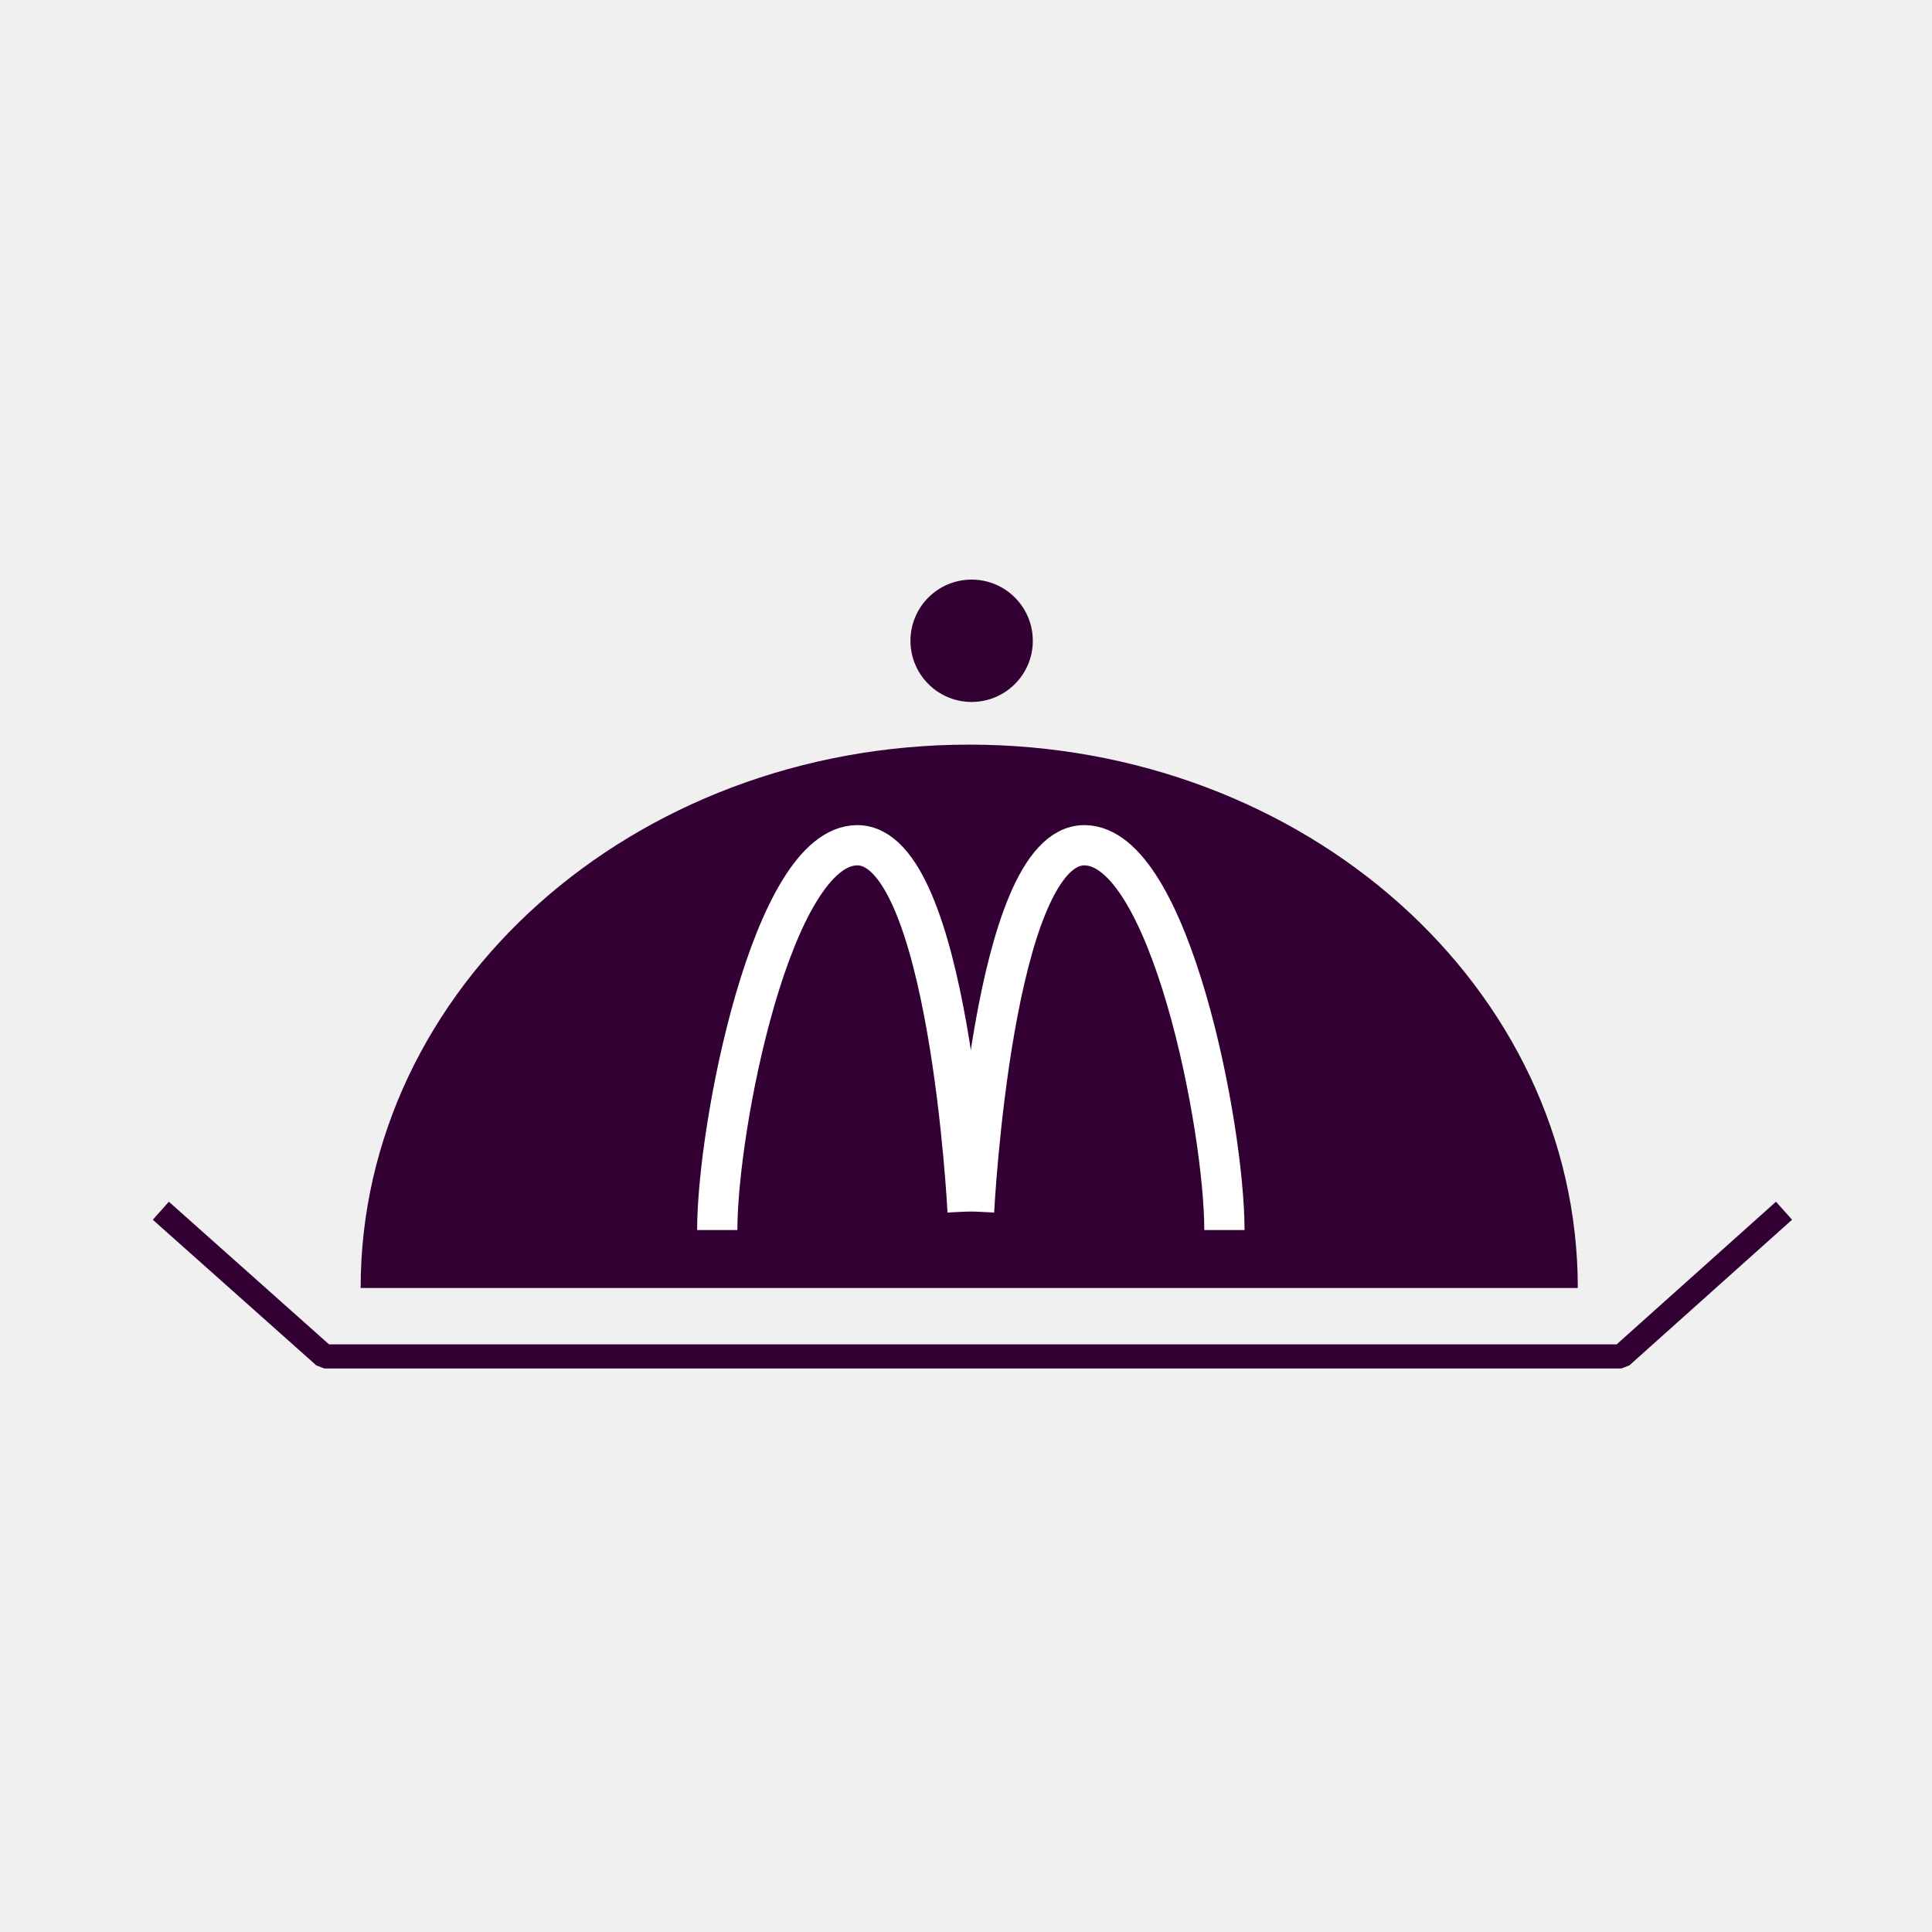
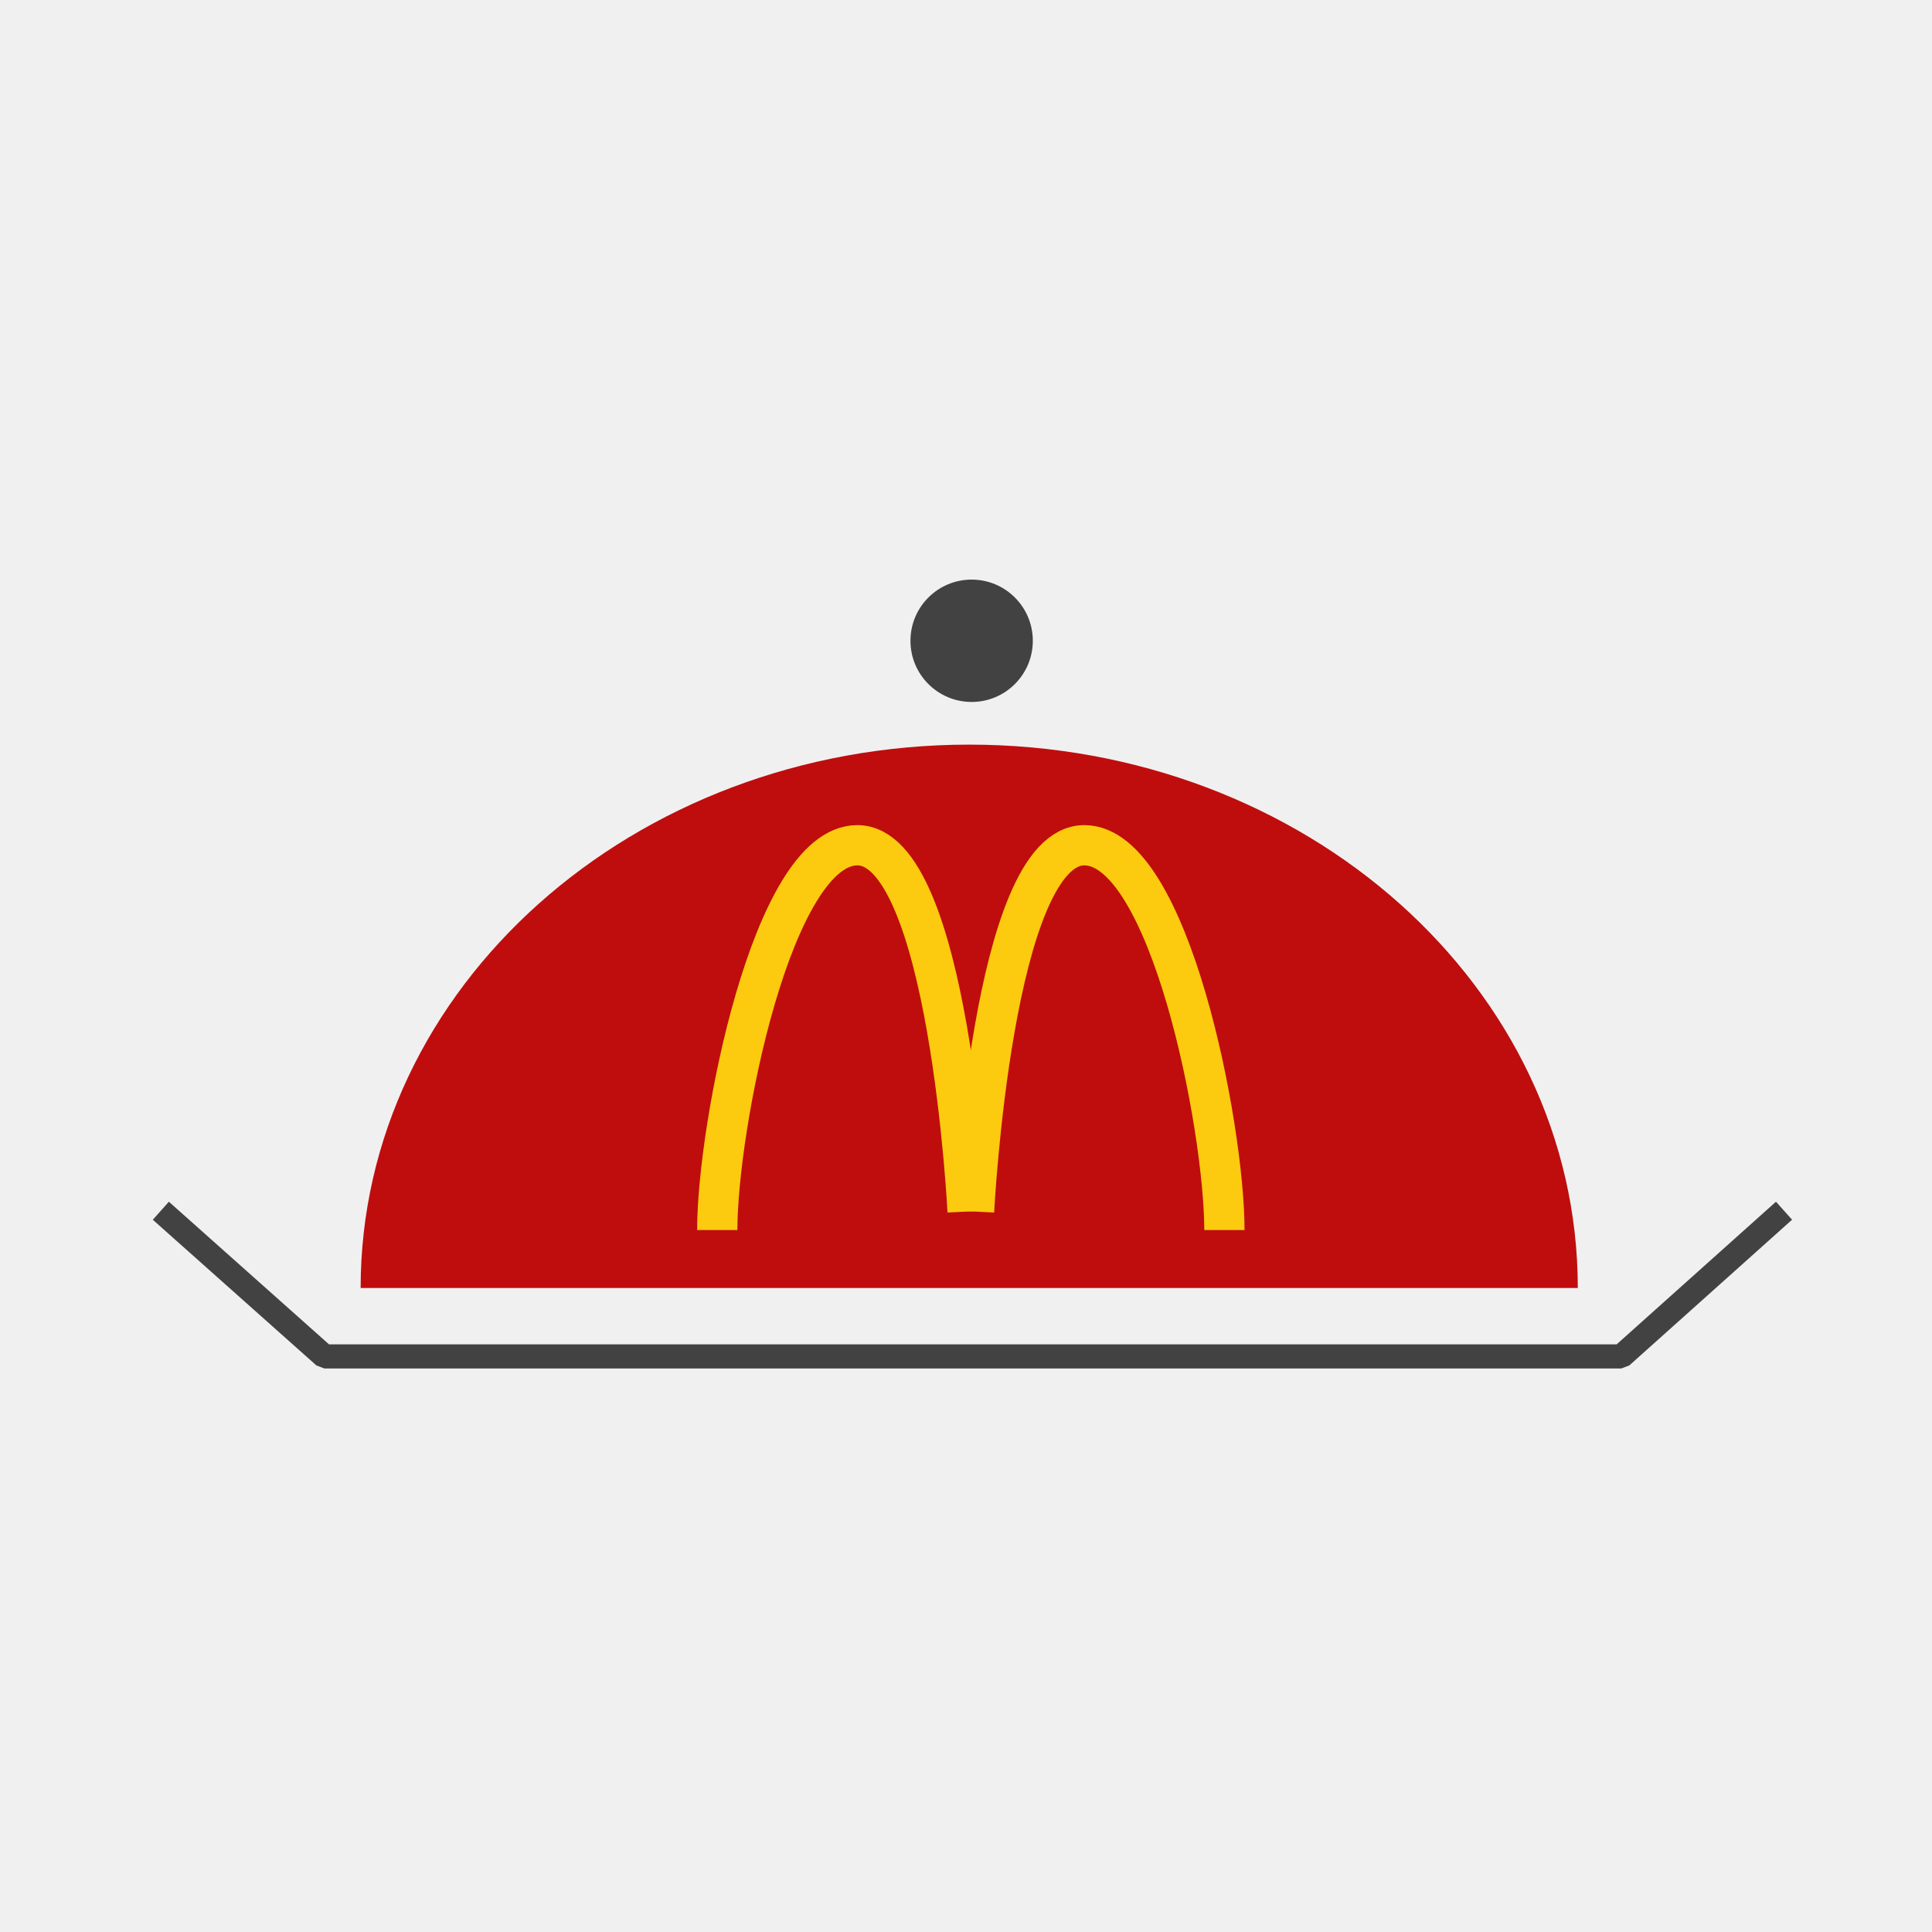
<svg xmlns="http://www.w3.org/2000/svg" version="1.1" id="Слой_1" x="0px" y="0px" viewBox="0 0 240 240" style="enable-background:new 0 0 240 240;" xml:space="preserve">
  <style type="text/css">
- 	.st0{fill:#330033;}
- 	.st1{fill:none;stroke:#330033;stroke-width:3;stroke-linecap:square;stroke-linejoin:bevel;stroke-miterlimit:10;}
- 	.st2{fill:none;stroke:#FFFFFF;stroke-width:5;stroke-miterlimit:10;}
+ 	.st0{fill:#BF0D0D;}
+ 	.st1{fill:#424242;}
+ 	.st2{fill:none;stroke:#424242;stroke-width:3;stroke-linecap:square;stroke-linejoin:bevel;stroke-miterlimit:10;}
+ 	.st3{fill:none;stroke:#FCCA0F;stroke-width:5;stroke-miterlimit:10;}
</style>
-   <path class="st0" d="M44.8,160c0-37.3,33.8-67.5,75.6-67.5s75.6,30.2,75.6,67.5" />
-   <circle class="st0" cx="120.7" cy="79.6" r="7.6" />
-   <polyline class="st1" points="220.5,151.4 201.4,168.5 40.3,168.5 21.1,151.4 " />
-   <path class="st2" d="M121,150.5c0,0,2.3-45.5,13.7-45.5c10.6,0,17.4,35,17.4,47.8" />
-   <path class="st2" d="M120.2,150.5c0,0-2.3-45.5-13.7-45.5c-10.6,0-17.4,35-17.4,47.8" />
+   <path class="st0" d="M44.8,160c0-37.3,33.8-67.5,75.6-67.5S196,122.7,196,160" />
+   <circle class="st1" cx="120.7" cy="79.6" r="7.6" />
+   <polyline class="st2" points="220.5,151.4 201.4,168.5 40.3,168.5 21.1,151.4 " />
+   <path class="st3" d="M121,150.5c0,0,2.3-45.5,13.7-45.5c10.6,0,17.4,35,17.4,47.8" />
+   <path class="st3" d="M120.2,150.5c0,0-2.3-45.5-13.7-45.5c-10.6,0-17.4,35-17.4,47.8" />
</svg>
